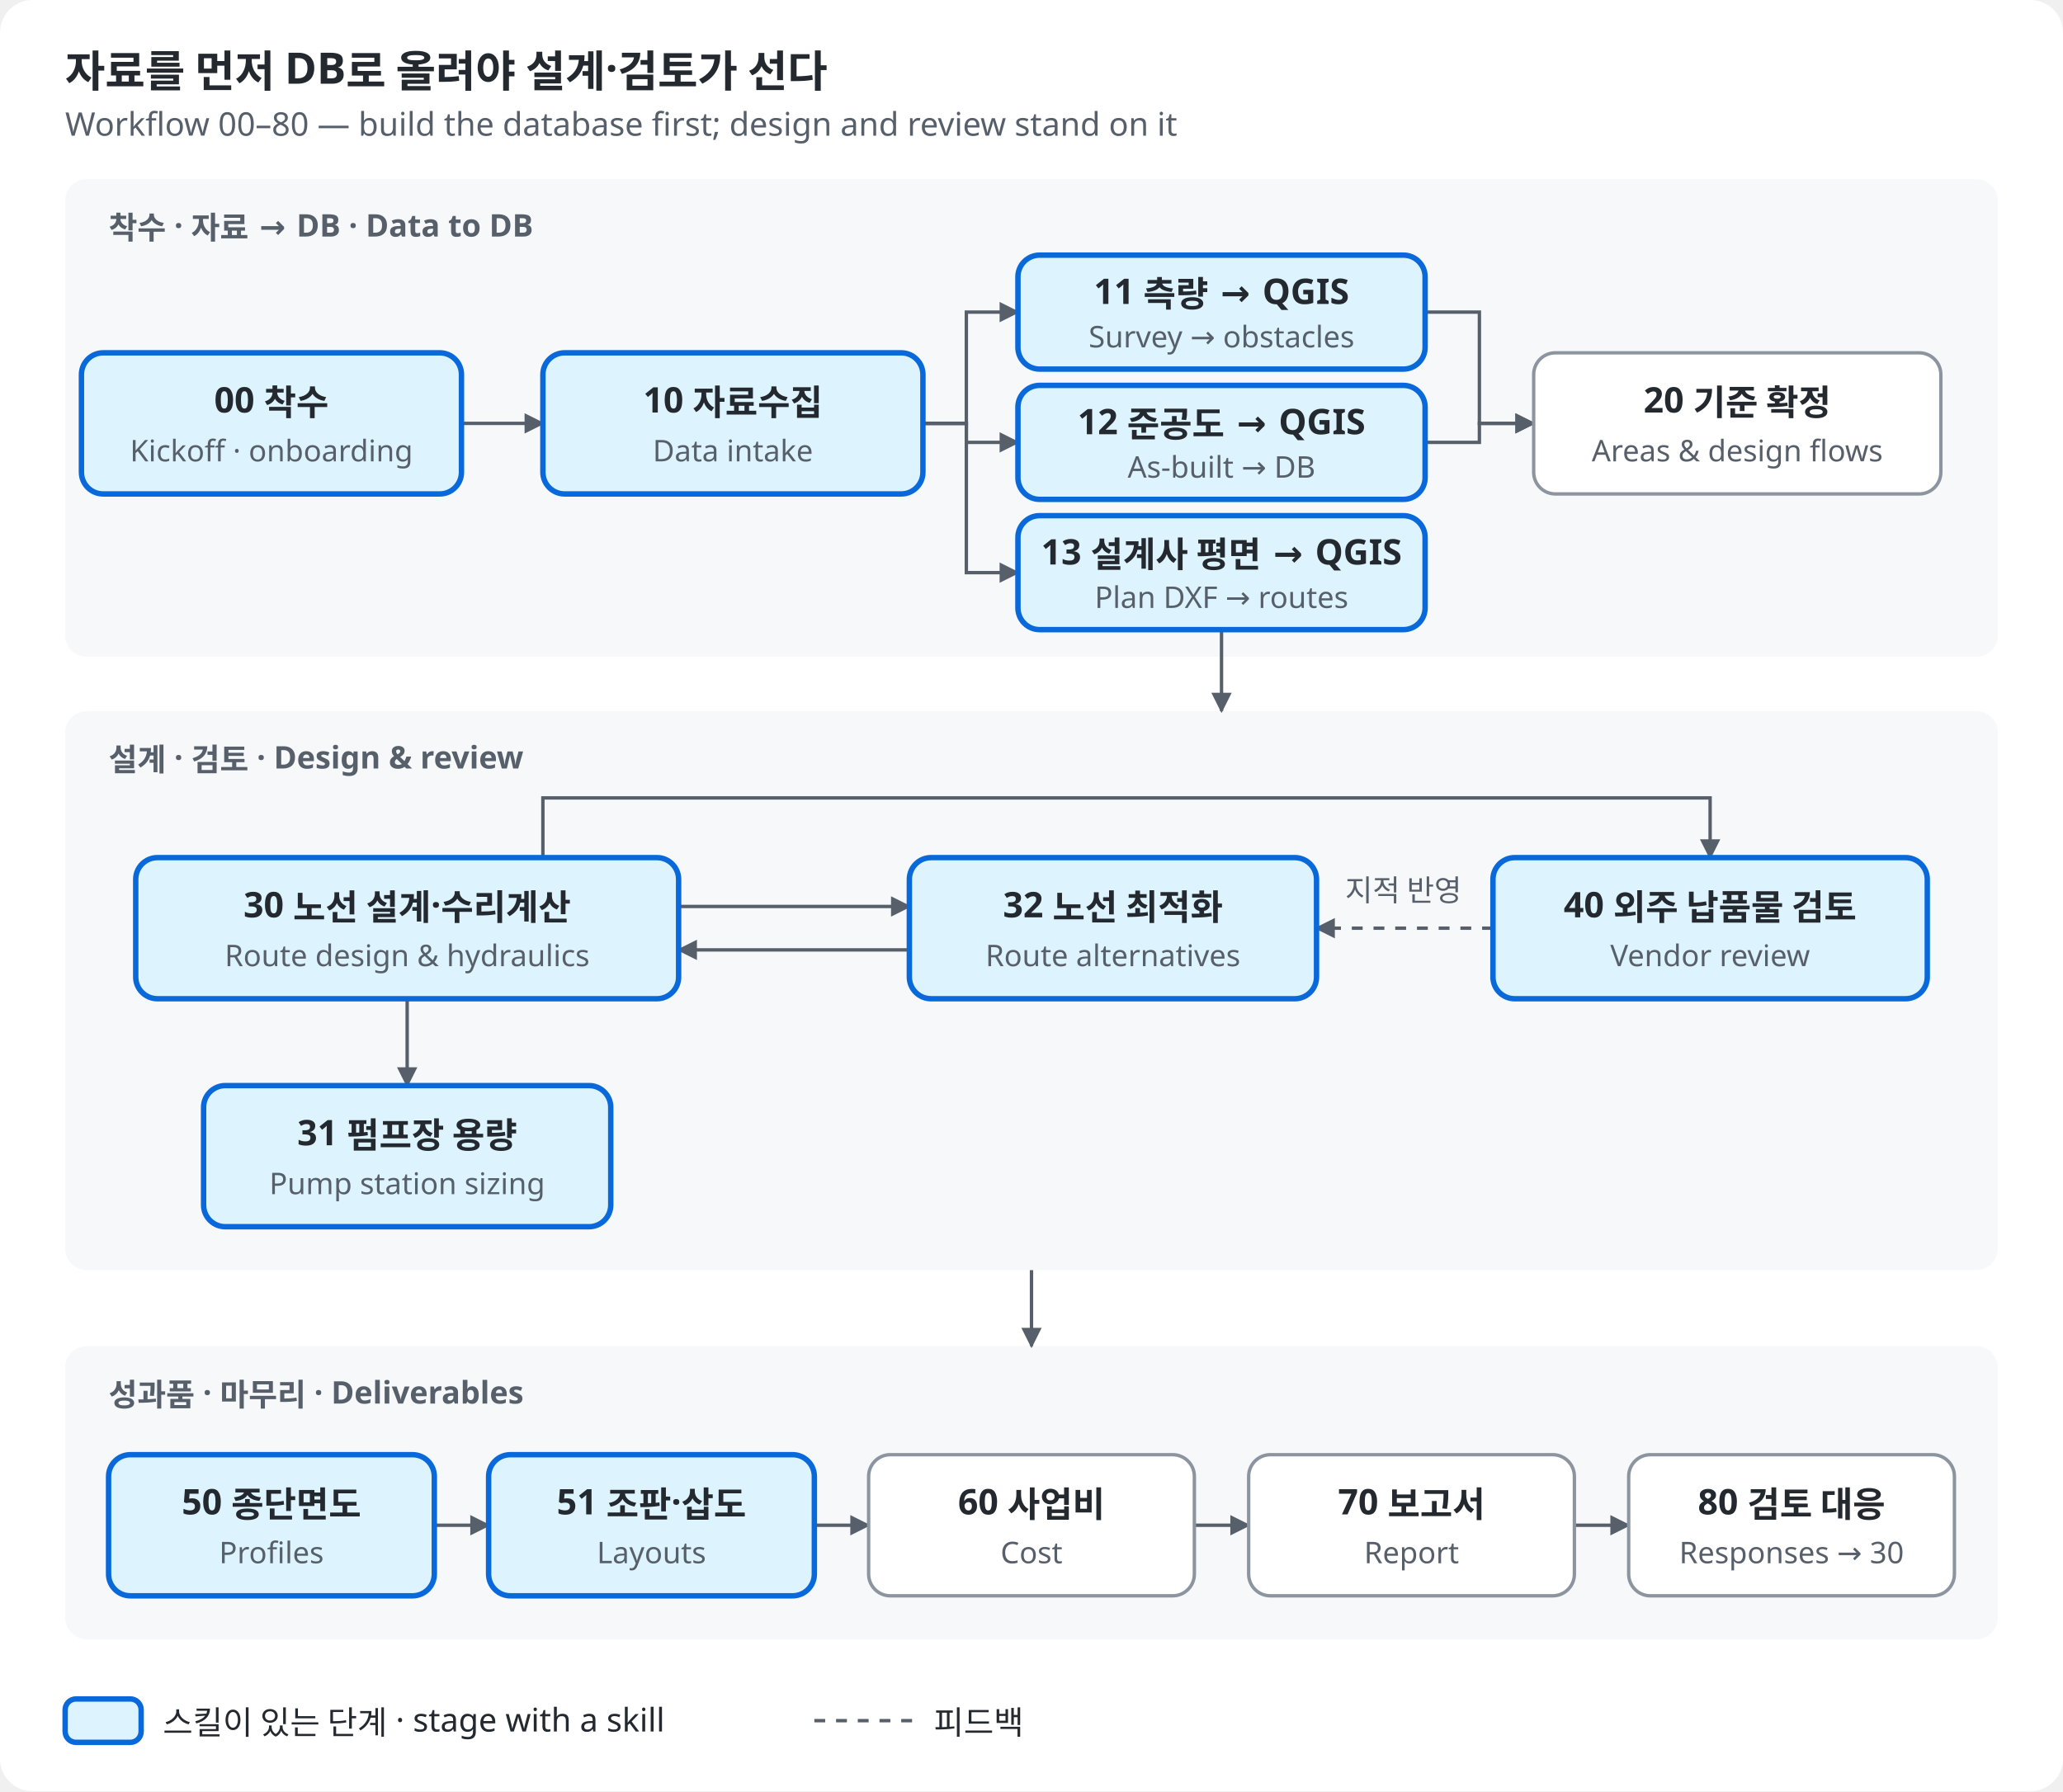
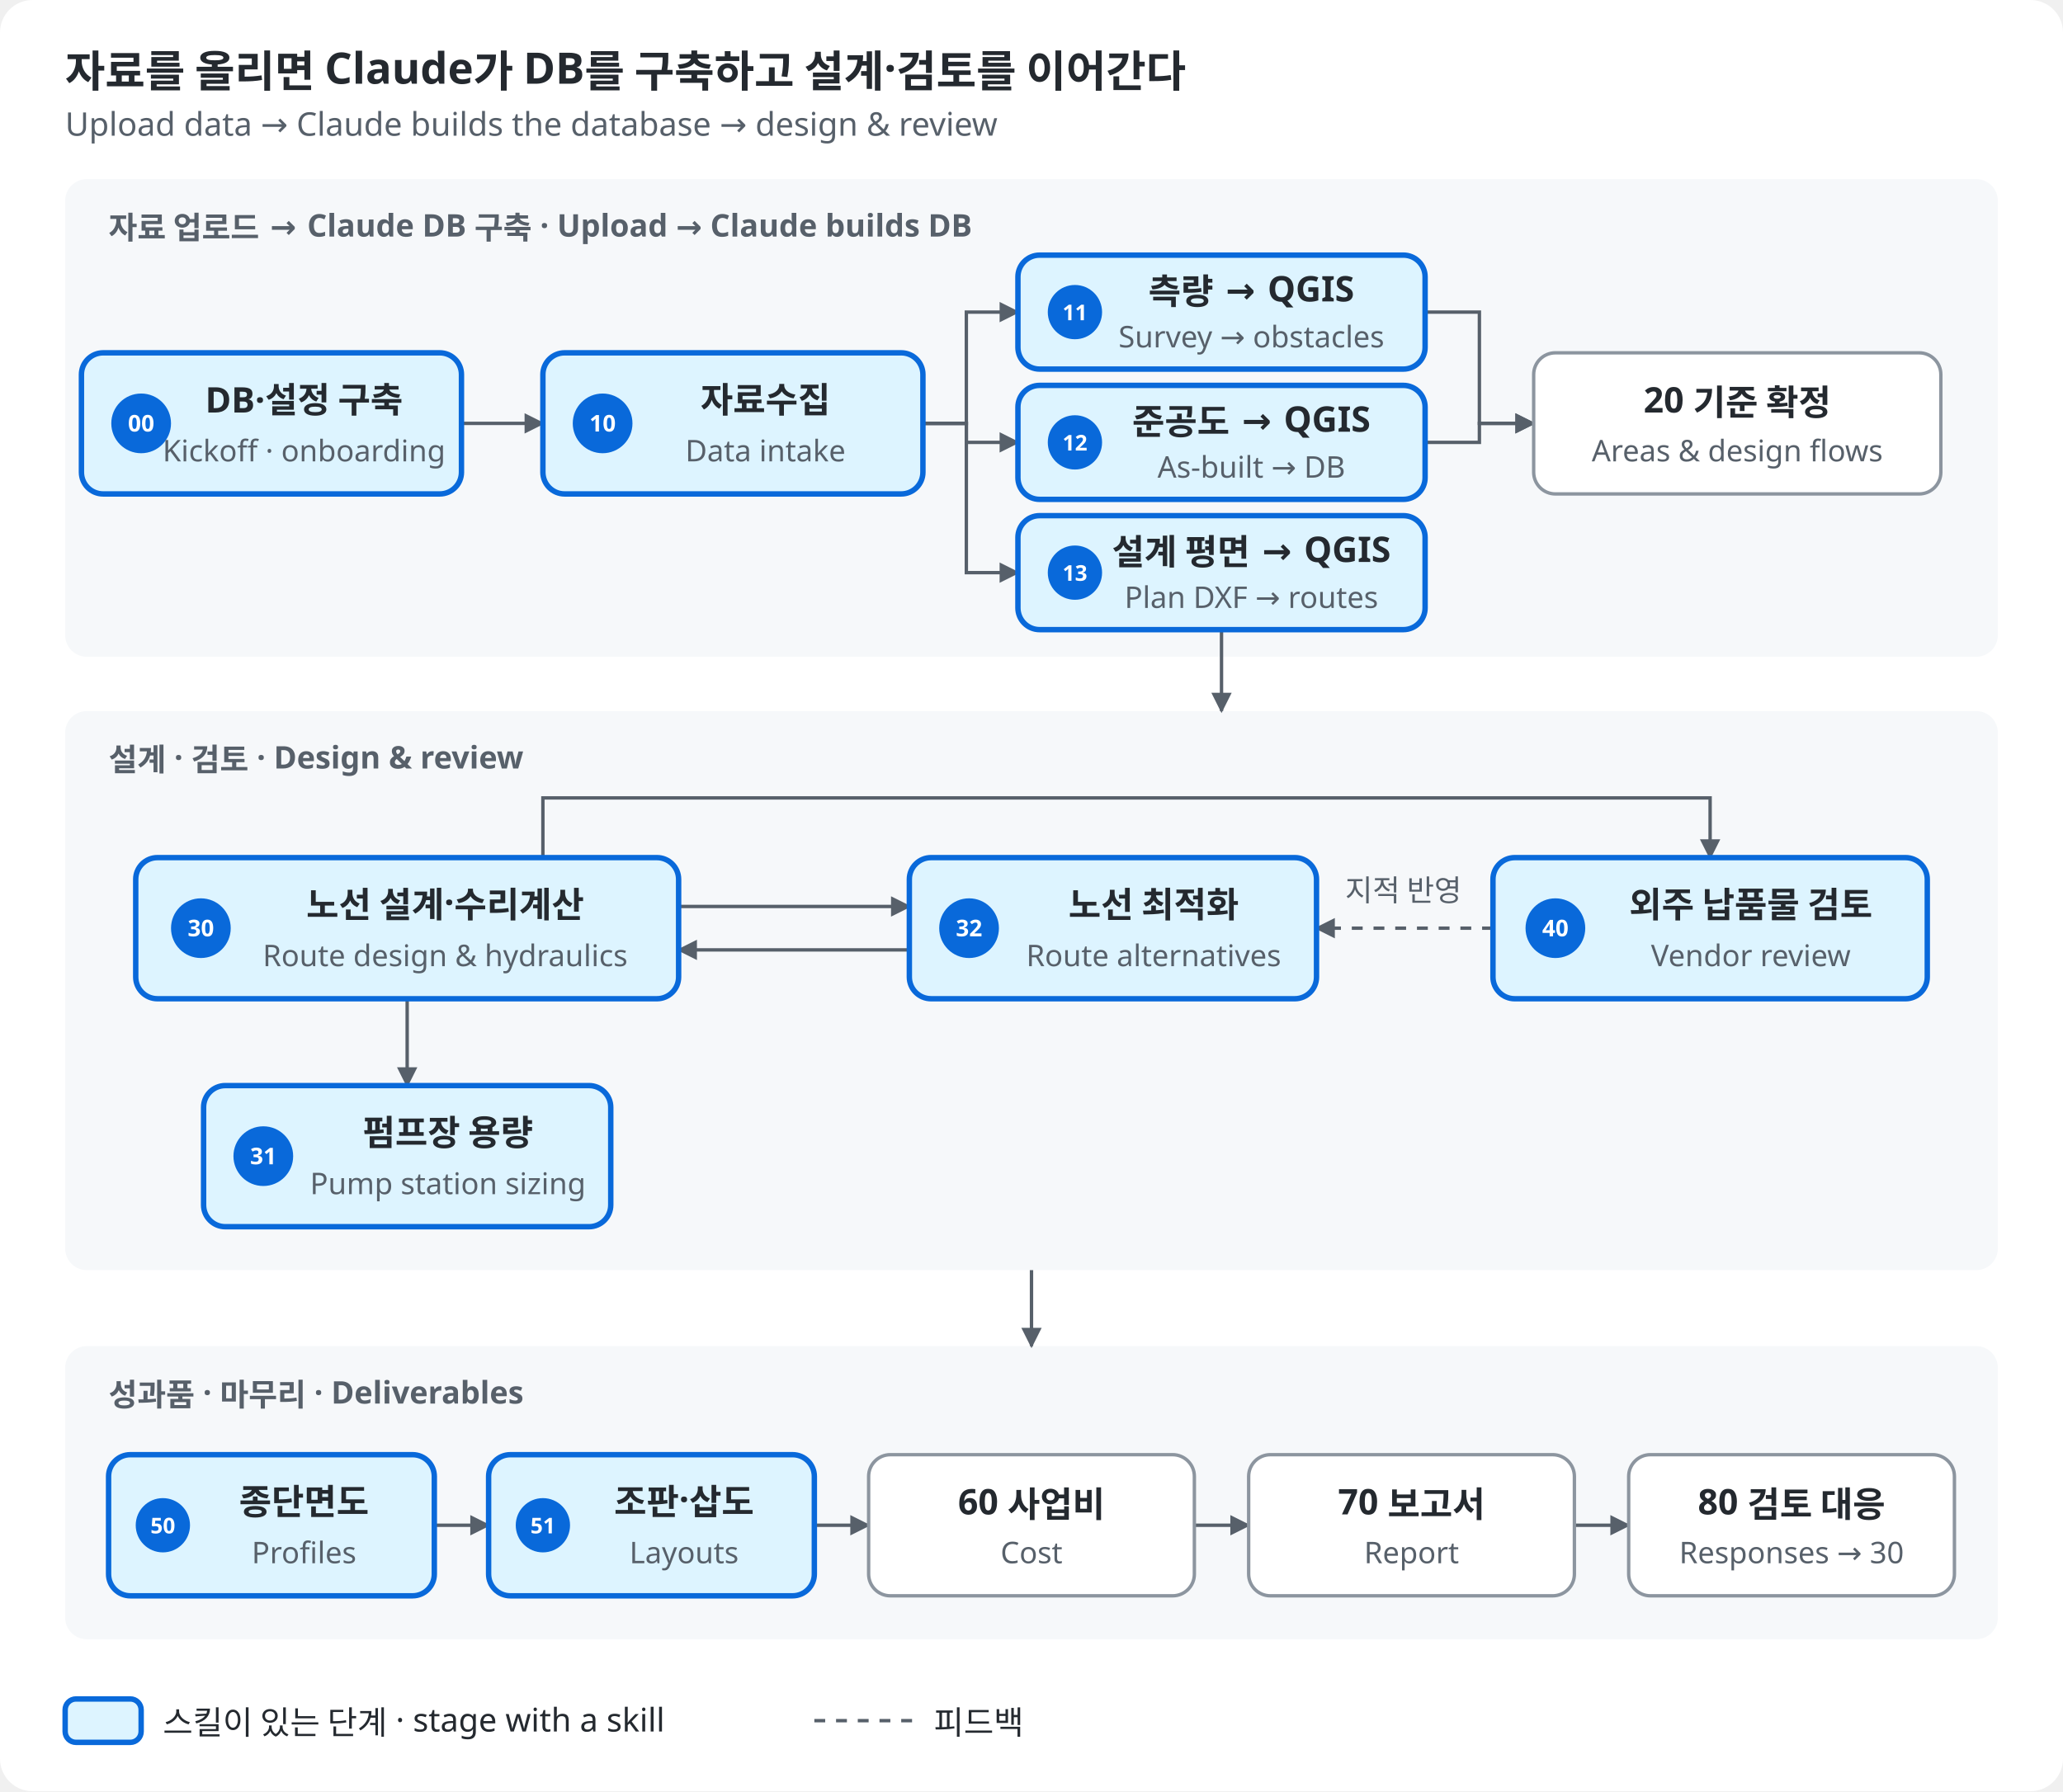
<svg xmlns="http://www.w3.org/2000/svg" viewBox="0 0 760 660" font-family="'Malgun Gothic','Apple SD Gothic Neo','Noto Sans KR',sans-serif" role="img" aria-label="Workflow stages 00 to 80">
  <defs>
    <marker id="f" viewBox="0 0 10 10" refX="9" refY="5" markerWidth="6" markerHeight="6" orient="auto-start-reverse">
      <path d="M0 0L10 5L0 10z" fill="#57606a" />
    </marker>
  </defs>
  <rect x="0" y="0" width="760" height="660" rx="12" fill="#ffffff" />
-   <text x="24" y="32" font-size="16" font-weight="700" fill="#24292f">자료를 먼저 DB로 올려야 설계·검토가 선다</text>
-   <text x="24" y="50" font-size="12" fill="#57606a">Workflow 00–80 — build the database first; design and review stand on it</text>
+   <text x="24" y="32" font-size="16" font-weight="700" fill="#24292f">자료를 올리면 Claude가 DB를 구축하고 설계·검토를 이어간다</text>
+   <text x="24" y="50" font-size="12" fill="#57606a">Upload data → Claude builds the database → design &amp; review</text>
  <rect x="24" y="66" width="712" height="176" rx="8" fill="#f6f8fa" />
-   <text x="40" y="88" font-size="11.5" font-weight="700" fill="#57606a">착수 · 자료 → DB  ·  Data to DB</text>
+   <text x="40" y="88" font-size="11.5" font-weight="700" fill="#57606a">자료 업로드 → Claude DB 구축  ·  Upload → Claude builds DB</text>
  <rect x="24" y="262" width="712" height="206" rx="8" fill="#f6f8fa" />
  <text x="40" y="284" font-size="11.5" font-weight="700" fill="#57606a">설계 · 검토  ·  Design &amp; review</text>
  <rect x="24" y="496" width="712" height="108" rx="8" fill="#f6f8fa" />
  <text x="40" y="518" font-size="11.5" font-weight="700" fill="#57606a">성과품 · 마무리  ·  Deliverables</text>
  <g fill="none" stroke="#57606a" stroke-width="1.25">
    <path d="M170 156H200" marker-end="url(#f)" />
    <path d="M340 156H356V115H375" marker-end="url(#f)" />
    <path d="M340 156H356V163H375" marker-end="url(#f)" />
    <path d="M340 156H356V211H375" marker-end="url(#f)" />
    <path d="M525 115H545V156H565" marker-end="url(#f)" />
    <path d="M525 163H545V156H565" marker-end="url(#f)" />
    <path d="M450 232V262" marker-end="url(#f)" />
    <path d="M250 334H335" marker-end="url(#f)" />
    <path d="M335 350H250" marker-end="url(#f)" />
    <path d="M150 368V400" marker-end="url(#f)" />
    <path d="M200 316V294H630V316" marker-end="url(#f)" />
    <path d="M550 342H485" stroke-dasharray="4 4" marker-end="url(#f)" />
    <path d="M380 468V496" marker-end="url(#f)" />
    <path d="M160 562H180" marker-end="url(#f)" />
    <path d="M300 562H320" marker-end="url(#f)" />
    <path d="M440 562H460" marker-end="url(#f)" />
    <path d="M580 562H600" marker-end="url(#f)" />
  </g>
  <text x="517" y="332" text-anchor="middle" font-size="11" fill="#57606a">지적 반영</text>
  <rect x="30" y="130" width="140" height="52" rx="8" fill="#ddf4ff" stroke="#0969da" stroke-width="2" />
-   <text x="100" y="152" text-anchor="middle" font-size="13" font-weight="700" fill="#24292f">00 착수</text>
-   <text x="100" y="170" text-anchor="middle" font-size="11" fill="#57606a">Kickoff · onboarding</text>
+   <circle cx="52" cy="156" r="11" fill="#0969da" />
+   <text x="52" y="159" text-anchor="middle" font-size="8.5" font-weight="700" fill="#ffffff">00</text>
+   <text x="112" y="152" text-anchor="middle" font-size="13" font-weight="700" fill="#24292f">DB·설정 구축</text>
+   <text x="112" y="170" text-anchor="middle" font-size="11" fill="#57606a">Kickoff · onboarding</text>
  <rect x="200" y="130" width="140" height="52" rx="8" fill="#ddf4ff" stroke="#0969da" stroke-width="2" />
-   <text x="270" y="152" text-anchor="middle" font-size="13" font-weight="700" fill="#24292f">10 자료수집</text>
-   <text x="270" y="170" text-anchor="middle" font-size="11" fill="#57606a">Data intake</text>
+   <circle cx="222" cy="156" r="11" fill="#0969da" />
+   <text x="222" y="159" text-anchor="middle" font-size="8.5" font-weight="700" fill="#ffffff">10</text>
+   <text x="282" y="152" text-anchor="middle" font-size="13" font-weight="700" fill="#24292f">자료수집</text>
+   <text x="282" y="170" text-anchor="middle" font-size="11" fill="#57606a">Data intake</text>
  <rect x="375" y="94" width="150" height="42" rx="8" fill="#ddf4ff" stroke="#0969da" stroke-width="2" />
-   <text x="450" y="112" text-anchor="middle" font-size="13" font-weight="700" fill="#24292f">11 측량 → QGIS</text>
-   <text x="450" y="128" text-anchor="middle" font-size="11" fill="#57606a">Survey → obstacles</text>
+   <circle cx="396" cy="115" r="10" fill="#0969da" />
+   <text x="396" y="118" text-anchor="middle" font-size="8" font-weight="700" fill="#ffffff">11</text>
+   <text x="461" y="112" text-anchor="middle" font-size="13" font-weight="700" fill="#24292f">측량 → QGIS</text>
+   <text x="461" y="128" text-anchor="middle" font-size="11" fill="#57606a">Survey → obstacles</text>
  <rect x="375" y="142" width="150" height="42" rx="8" fill="#ddf4ff" stroke="#0969da" stroke-width="2" />
-   <text x="450" y="160" text-anchor="middle" font-size="13" font-weight="700" fill="#24292f">12 준공도 → QGIS</text>
-   <text x="450" y="176" text-anchor="middle" font-size="11" fill="#57606a">As-built → DB</text>
+   <circle cx="396" cy="163" r="10" fill="#0969da" />
+   <text x="396" y="166" text-anchor="middle" font-size="8" font-weight="700" fill="#ffffff">12</text>
+   <text x="461" y="160" text-anchor="middle" font-size="13" font-weight="700" fill="#24292f">준공도 → QGIS</text>
+   <text x="461" y="176" text-anchor="middle" font-size="11" fill="#57606a">As-built → DB</text>
  <rect x="375" y="190" width="150" height="42" rx="8" fill="#ddf4ff" stroke="#0969da" stroke-width="2" />
-   <text x="450" y="208" text-anchor="middle" font-size="13" font-weight="700" fill="#24292f">13 설계사 평면 → QGIS</text>
-   <text x="450" y="224" text-anchor="middle" font-size="11" fill="#57606a">Plan DXF → routes</text>
+   <circle cx="396" cy="211" r="10" fill="#0969da" />
+   <text x="396" y="214" text-anchor="middle" font-size="8" font-weight="700" fill="#ffffff">13</text>
+   <text x="461" y="208" text-anchor="middle" font-size="13" font-weight="700" fill="#24292f">설계 평면 → QGIS</text>
+   <text x="461" y="224" text-anchor="middle" font-size="11" fill="#57606a">Plan DXF → routes</text>
  <rect x="565" y="130" width="150" height="52" rx="8" fill="#ffffff" stroke="#8c959f" stroke-width="1.25" />
  <text x="640" y="152" text-anchor="middle" font-size="13" font-weight="700" fill="#24292f">20 기준 확정</text>
  <text x="640" y="170" text-anchor="middle" font-size="11" fill="#57606a">Areas &amp; design flows</text>
  <rect x="50" y="316" width="200" height="52" rx="8" fill="#ddf4ff" stroke="#0969da" stroke-width="2" />
-   <text x="150" y="338" text-anchor="middle" font-size="13" font-weight="700" fill="#24292f">30 노선 설계·수리계산</text>
-   <text x="150" y="356" text-anchor="middle" font-size="11" fill="#57606a">Route design &amp; hydraulics</text>
+   <circle cx="74" cy="342" r="11" fill="#0969da" />
+   <text x="74" y="345" text-anchor="middle" font-size="8.5" font-weight="700" fill="#ffffff">30</text>
+   <text x="164" y="338" text-anchor="middle" font-size="13" font-weight="700" fill="#24292f">노선 설계·수리계산</text>
+   <text x="164" y="356" text-anchor="middle" font-size="11" fill="#57606a">Route design &amp; hydraulics</text>
  <rect x="75" y="400" width="150" height="52" rx="8" fill="#ddf4ff" stroke="#0969da" stroke-width="2" />
-   <text x="150" y="422" text-anchor="middle" font-size="13" font-weight="700" fill="#24292f">31 펌프장 용량</text>
-   <text x="150" y="440" text-anchor="middle" font-size="11" fill="#57606a">Pump station sizing</text>
+   <circle cx="97" cy="426" r="11" fill="#0969da" />
+   <text x="97" y="429" text-anchor="middle" font-size="8.5" font-weight="700" fill="#ffffff">31</text>
+   <text x="165" y="422" text-anchor="middle" font-size="13" font-weight="700" fill="#24292f">펌프장 용량</text>
+   <text x="165" y="440" text-anchor="middle" font-size="11" fill="#57606a">Pump station sizing</text>
  <rect x="335" y="316" width="150" height="52" rx="8" fill="#ddf4ff" stroke="#0969da" stroke-width="2" />
-   <text x="410" y="338" text-anchor="middle" font-size="13" font-weight="700" fill="#24292f">32 노선 최적화</text>
-   <text x="410" y="356" text-anchor="middle" font-size="11" fill="#57606a">Route alternatives</text>
+   <circle cx="357" cy="342" r="11" fill="#0969da" />
+   <text x="357" y="345" text-anchor="middle" font-size="8.5" font-weight="700" fill="#ffffff">32</text>
+   <text x="425" y="338" text-anchor="middle" font-size="13" font-weight="700" fill="#24292f">노선 최적화</text>
+   <text x="425" y="356" text-anchor="middle" font-size="11" fill="#57606a">Route alternatives</text>
  <rect x="550" y="316" width="160" height="52" rx="8" fill="#ddf4ff" stroke="#0969da" stroke-width="2" />
-   <text x="630" y="338" text-anchor="middle" font-size="13" font-weight="700" fill="#24292f">40 외주 납품물 검토</text>
-   <text x="630" y="356" text-anchor="middle" font-size="11" fill="#57606a">Vendor review</text>
+   <circle cx="573" cy="342" r="11" fill="#0969da" />
+   <text x="573" y="345" text-anchor="middle" font-size="8.5" font-weight="700" fill="#ffffff">40</text>
+   <text x="645" y="338" text-anchor="middle" font-size="13" font-weight="700" fill="#24292f">외주 납품물 검토</text>
+   <text x="645" y="356" text-anchor="middle" font-size="11" fill="#57606a">Vendor review</text>
  <rect x="40" y="536" width="120" height="52" rx="8" fill="#ddf4ff" stroke="#0969da" stroke-width="2" />
-   <text x="100" y="558" text-anchor="middle" font-size="13" font-weight="700" fill="#24292f">50 종단면도</text>
-   <text x="100" y="576" text-anchor="middle" font-size="11" fill="#57606a">Profiles</text>
+   <circle cx="60" cy="562" r="10" fill="#0969da" />
+   <text x="60" y="565" text-anchor="middle" font-size="8" font-weight="700" fill="#ffffff">50</text>
+   <text x="112" y="558" text-anchor="middle" font-size="13" font-weight="700" fill="#24292f">종단면도</text>
+   <text x="112" y="576" text-anchor="middle" font-size="11" fill="#57606a">Profiles</text>
  <rect x="180" y="536" width="120" height="52" rx="8" fill="#ddf4ff" stroke="#0969da" stroke-width="2" />
-   <text x="240" y="558" text-anchor="middle" font-size="13" font-weight="700" fill="#24292f">51 조판·삽도</text>
-   <text x="240" y="576" text-anchor="middle" font-size="11" fill="#57606a">Layouts</text>
+   <circle cx="200" cy="562" r="10" fill="#0969da" />
+   <text x="200" y="565" text-anchor="middle" font-size="8" font-weight="700" fill="#ffffff">51</text>
+   <text x="252" y="558" text-anchor="middle" font-size="13" font-weight="700" fill="#24292f">조판·삽도</text>
+   <text x="252" y="576" text-anchor="middle" font-size="11" fill="#57606a">Layouts</text>
  <rect x="320" y="536" width="120" height="52" rx="8" fill="#ffffff" stroke="#8c959f" stroke-width="1.25" />
  <text x="380" y="558" text-anchor="middle" font-size="13" font-weight="700" fill="#24292f">60 사업비</text>
  <text x="380" y="576" text-anchor="middle" font-size="11" fill="#57606a">Cost</text>
  <rect x="460" y="536" width="120" height="52" rx="8" fill="#ffffff" stroke="#8c959f" stroke-width="1.25" />
  <text x="520" y="558" text-anchor="middle" font-size="13" font-weight="700" fill="#24292f">70 보고서</text>
  <text x="520" y="576" text-anchor="middle" font-size="11" fill="#57606a">Report</text>
  <rect x="600" y="536" width="120" height="52" rx="8" fill="#ffffff" stroke="#8c959f" stroke-width="1.25" />
  <text x="660" y="558" text-anchor="middle" font-size="13" font-weight="700" fill="#24292f">80 검토 대응</text>
  <text x="660" y="576" text-anchor="middle" font-size="11" fill="#57606a">Responses → 30</text>
  <rect x="24" y="626" width="28" height="16" rx="4" fill="#ddf4ff" stroke="#0969da" stroke-width="2" />
  <text x="60" y="639" font-size="12" fill="#24292f">스킬이 있는 단계 · stage with a skill</text>
  <line x1="300" y1="634" x2="336" y2="634" stroke="#57606a" stroke-width="1.25" stroke-dasharray="4 4" />
  <text x="344" y="639" font-size="12" fill="#24292f">피드백</text>
</svg>
